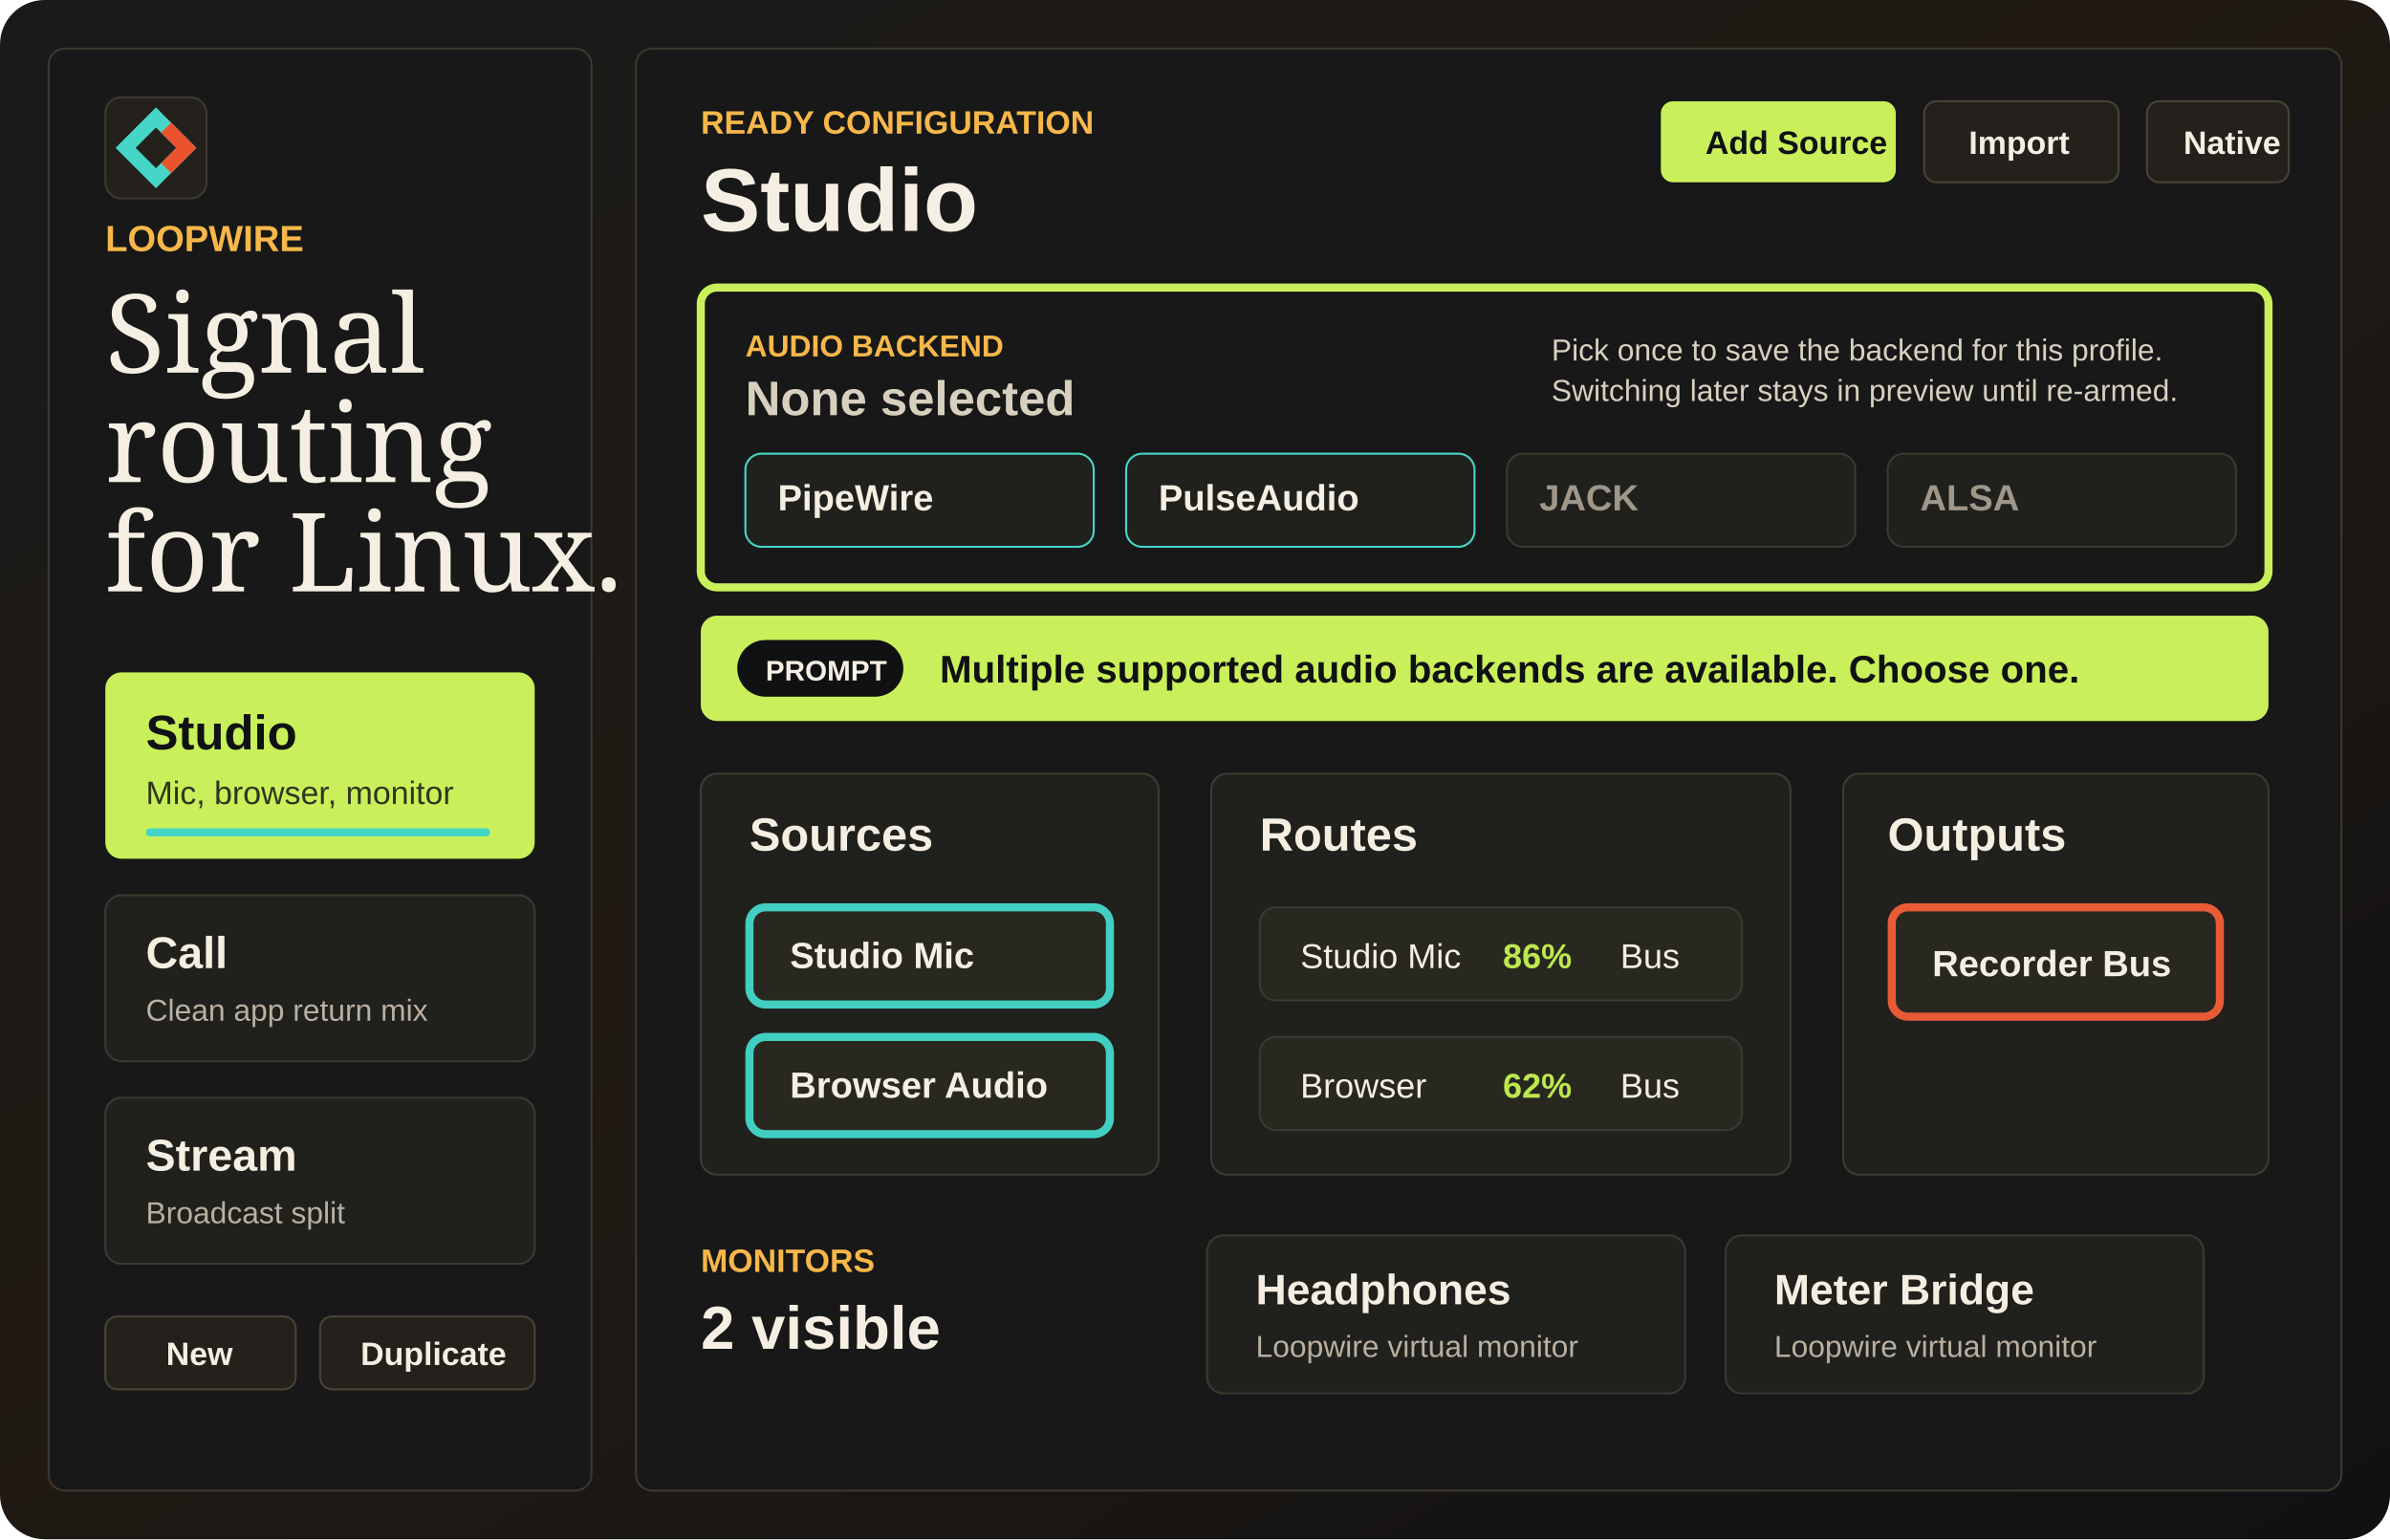
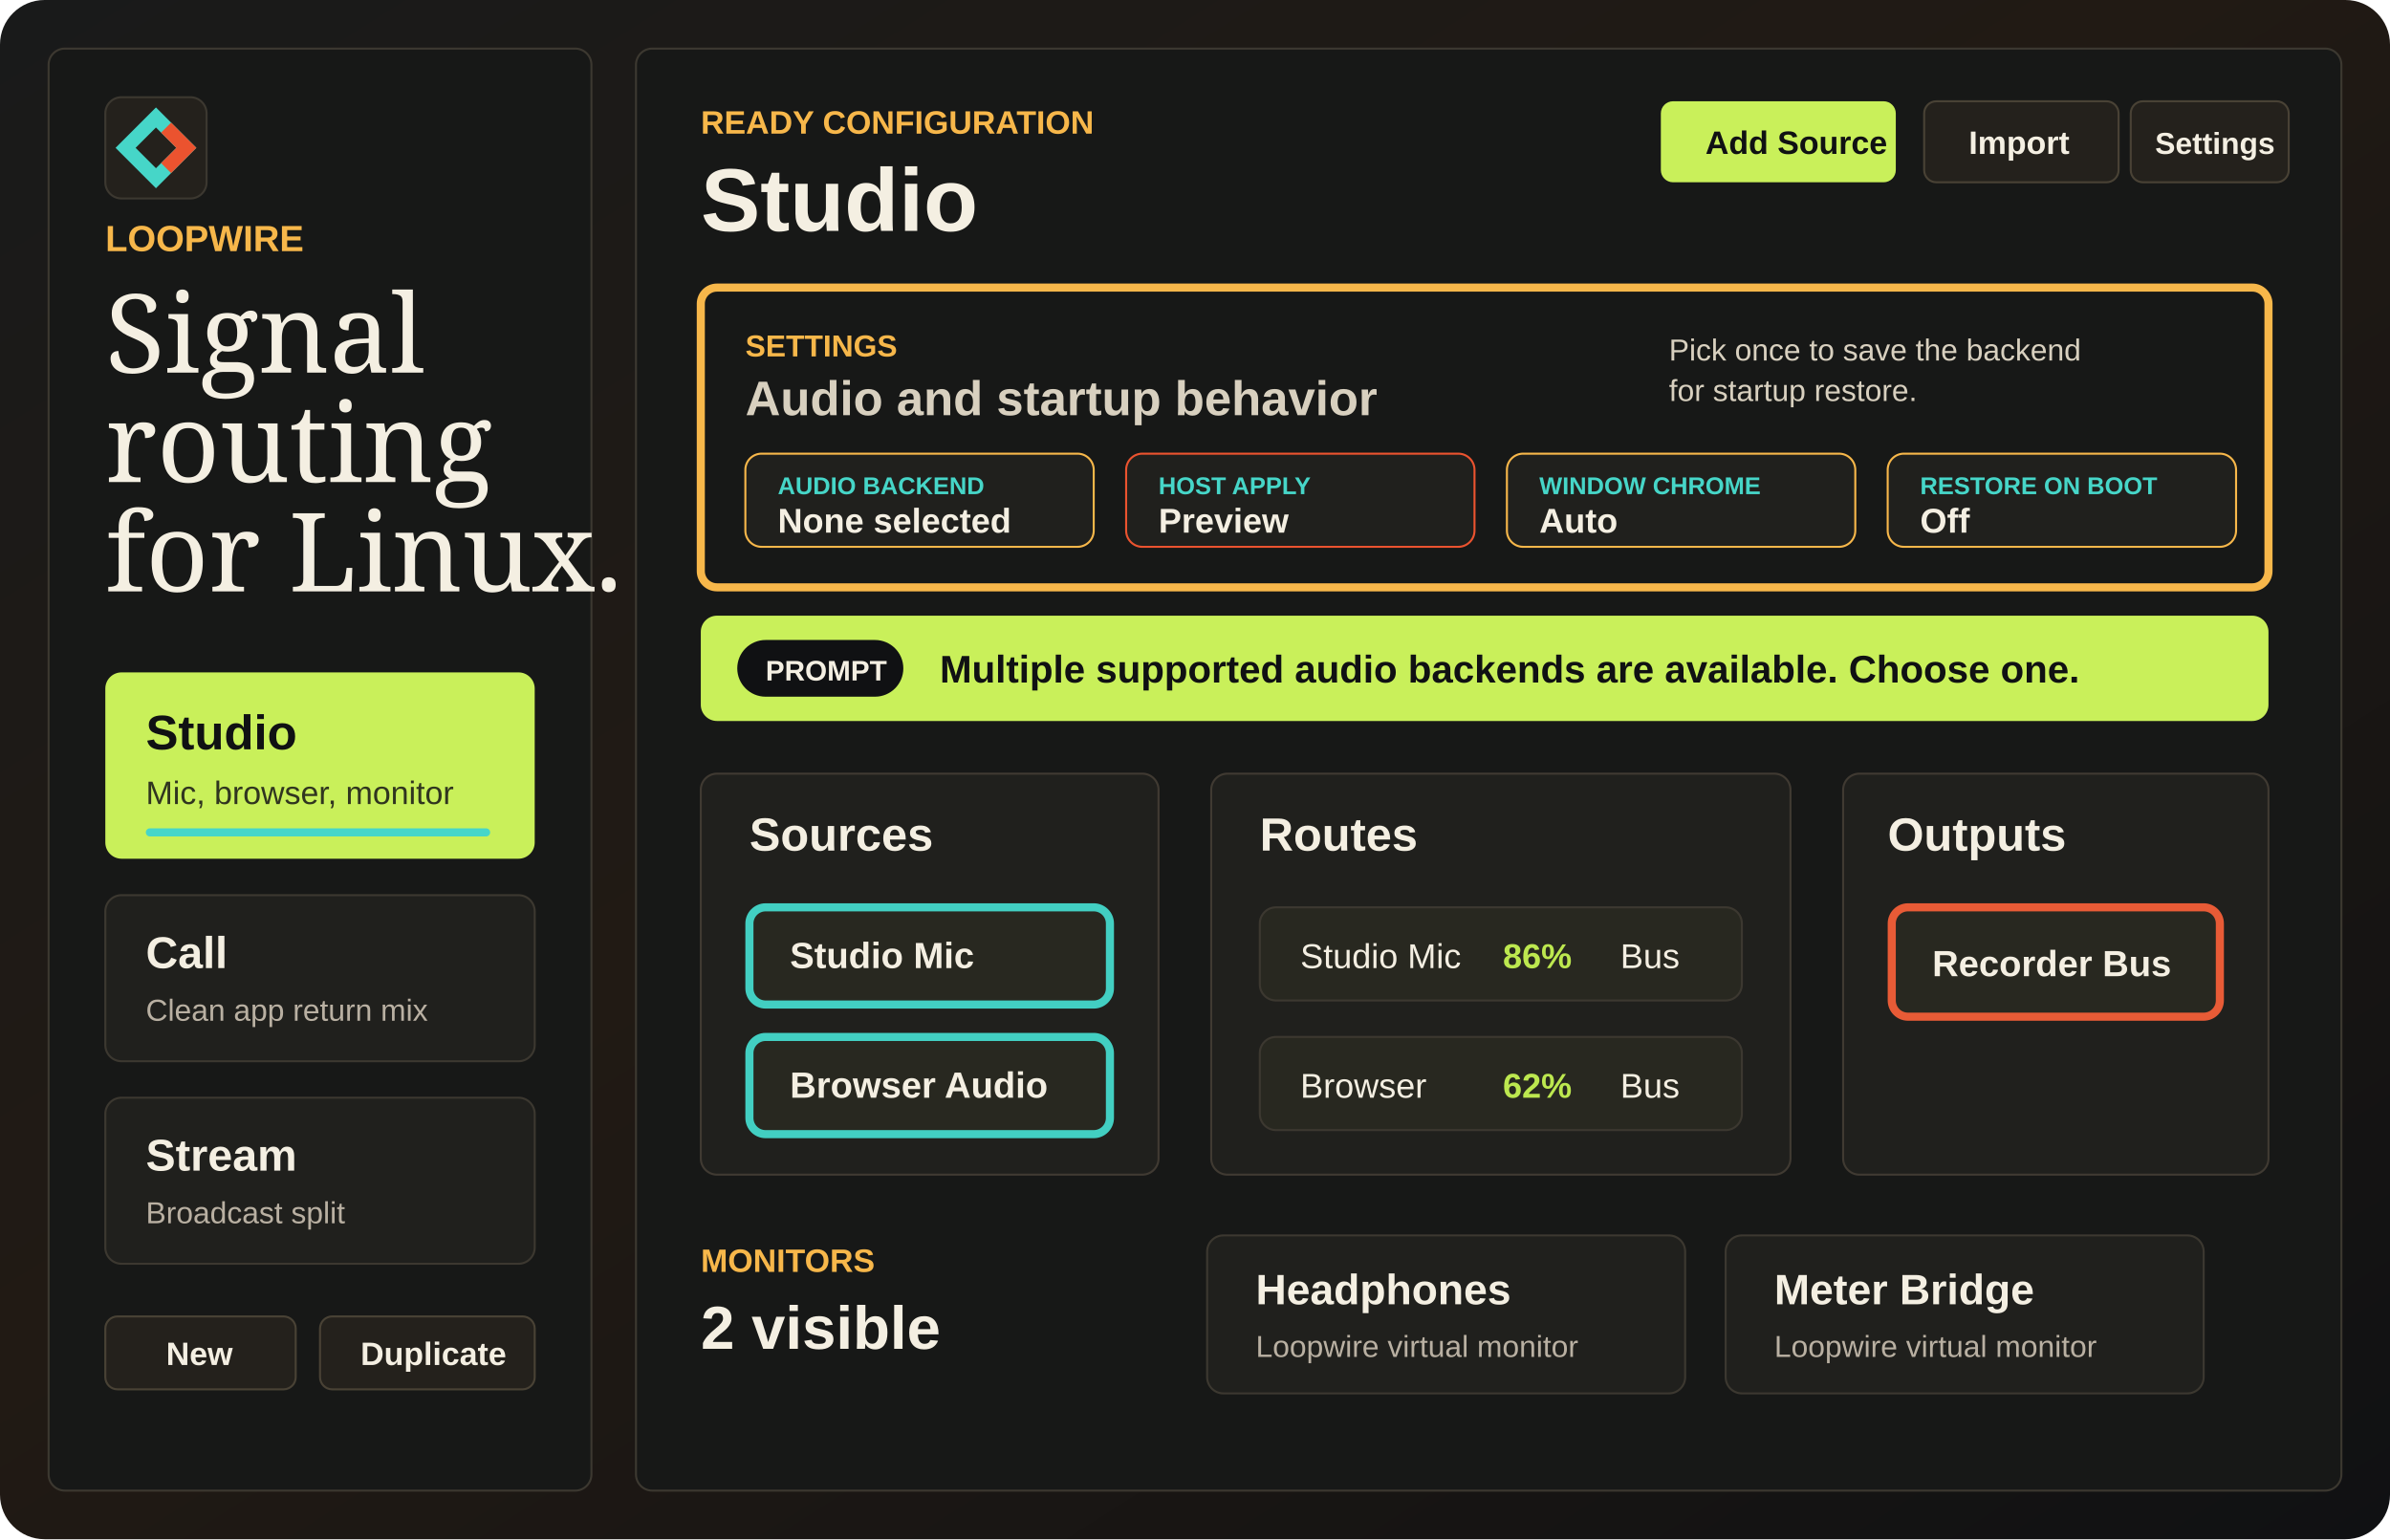
<svg xmlns="http://www.w3.org/2000/svg" viewBox="0 0 1180 760" role="img" aria-labelledby="title desc">
  <defs>
    <linearGradient id="bg" x1="0" x2="1" y1="0" y2="1">
      <stop offset="0" stop-color="#191a1a" />
      <stop offset="0.45" stop-color="#211a14" />
      <stop offset="1" stop-color="#101113" />
    </linearGradient>
  </defs>
  <rect width="1180" height="760" rx="22" fill="url(#bg)" />
  <rect x="24" y="24" width="268" height="712" rx="8" fill="#171817" stroke="#3c3830" />
  <rect x="52" y="48" width="50" height="50" rx="8" fill="#24211c" stroke="#3c3830" />
  <path d="M77 58 L92 73 L77 88 L62 73 Z" fill="none" stroke="#46d6c8" stroke-width="7" />
  <path d="M82 83 L92 73 L82 63" fill="none" stroke="#eb532f" stroke-width="7" />
  <text x="52" y="124" fill="#f7b74a" font-family="Arial" font-size="18" font-weight="700">LOOPWIRE</text>
  <text x="52" y="184" fill="#f4efe2" font-family="Georgia" font-size="54">Signal</text>
  <text x="52" y="238" fill="#f4efe2" font-family="Georgia" font-size="54">routing</text>
  <text x="52" y="292" fill="#f4efe2" font-family="Georgia" font-size="54">for Linux.</text>
  <rect x="52" y="332" width="212" height="92" rx="8" fill="#c9f05a" />
  <text x="72" y="370" fill="#101113" font-family="Arial" font-size="24" font-weight="700">Studio</text>
  <text x="72" y="397" fill="#30351f" font-family="Arial" font-size="16">Mic, browser, monitor</text>
  <rect x="72" y="409" width="170" height="4" rx="2" fill="#46d6c8" />
  <rect x="52" y="442" width="212" height="82" rx="8" fill="#20201d" stroke="#3c3830" />
  <text x="72" y="478" fill="#f4efe2" font-family="Arial" font-size="22" font-weight="700">Call</text>
  <text x="72" y="504" fill="#b9b0a2" font-family="Arial" font-size="15">Clean app return mix</text>
  <rect x="52" y="542" width="212" height="82" rx="8" fill="#20201d" stroke="#3c3830" />
  <text x="72" y="578" fill="#f4efe2" font-family="Arial" font-size="22" font-weight="700">Stream</text>
  <text x="72" y="604" fill="#b9b0a2" font-family="Arial" font-size="15">Broadcast split</text>
  <rect x="52" y="650" width="94" height="36" rx="6" fill="#24211c" stroke="#494235" />
  <text x="82" y="674" fill="#f4efe2" font-family="Arial" font-size="16" font-weight="700">New</text>
  <rect x="158" y="650" width="106" height="36" rx="6" fill="#24211c" stroke="#494235" />
  <text x="178" y="674" fill="#f4efe2" font-family="Arial" font-size="16" font-weight="700">Duplicate</text>
  <rect x="314" y="24" width="842" height="712" rx="8" fill="#171817" stroke="#3c3830" />
  <text x="346" y="66" fill="#f7b74a" font-family="Arial" font-size="16" font-weight="700">READY CONFIGURATION</text>
  <text x="346" y="114" fill="#f4efe2" font-family="Arial" font-size="44" font-weight="700">Studio</text>
  <rect x="820" y="50" width="116" height="40" rx="6" fill="#c9f05a" />
  <text x="842" y="76" fill="#101113" font-family="Arial" font-size="16" font-weight="700">Add Source</text>
  <rect x="950" y="50" width="96" height="40" rx="6" fill="#24211c" stroke="#494235" />
  <text x="972" y="76" fill="#f4efe2" font-family="Arial" font-size="16" font-weight="700">Import</text>
-   <rect x="1060" y="50" width="70" height="40" rx="6" fill="#24211c" stroke="#494235" />
-   <text x="1078" y="76" fill="#f4efe2" font-family="Arial" font-size="16" font-weight="700">Native</text>
-   <rect x="346" y="142" width="774" height="148" rx="8" fill="#171817" stroke="#c9f05a" stroke-width="4" />
-   <text x="368" y="176" fill="#f7b74a" font-family="Arial" font-size="15" font-weight="700">AUDIO BACKEND</text>
-   <text x="368" y="205" fill="#d8d0bf" font-family="Arial" font-size="24" font-weight="700">None selected</text>
-   <text x="766" y="178" fill="#d8d0bf" font-family="Arial" font-size="15">Pick once to save the backend for this profile.</text>
-   <text x="766" y="198" fill="#d8d0bf" font-family="Arial" font-size="15">Switching later stays in preview until re-armed.</text>
-   <rect x="368" y="224" width="172" height="46" rx="8" fill="#20201d" stroke="#46d6c8" />
-   <text x="384" y="252" fill="#f4efe2" font-family="Arial" font-size="18" font-weight="700">PipeWire</text>
-   <rect x="556" y="224" width="172" height="46" rx="8" fill="#20201d" stroke="#46d6c8" />
-   <text x="572" y="252" fill="#f4efe2" font-family="Arial" font-size="18" font-weight="700">PulseAudio</text>
-   <rect x="744" y="224" width="172" height="46" rx="8" fill="#20201d" stroke="#3c3830" />
-   <text x="760" y="252" fill="#9f9789" font-family="Arial" font-size="18" font-weight="700">JACK</text>
-   <rect x="932" y="224" width="172" height="46" rx="8" fill="#20201d" stroke="#3c3830" />
-   <text x="948" y="252" fill="#9f9789" font-family="Arial" font-size="18" font-weight="700">ALSA</text>
+   <rect x="1052" y="50" width="78" height="40" rx="6" fill="#24211c" stroke="#494235" />
+   <text x="1064" y="76" fill="#f4efe2" font-family="Arial" font-size="15" font-weight="700">Settings</text>
+   <rect x="346" y="142" width="774" height="148" rx="8" fill="#171817" stroke="#f7b74a" stroke-width="4" />
+   <text x="368" y="176" fill="#f7b74a" font-family="Arial" font-size="15" font-weight="700">SETTINGS</text>
+   <text x="368" y="205" fill="#d8d0bf" font-family="Arial" font-size="24" font-weight="700">Audio and startup behavior</text>
+   <text x="824" y="178" fill="#d8d0bf" font-family="Arial" font-size="15">Pick once to save the backend</text>
+   <text x="824" y="198" fill="#d8d0bf" font-family="Arial" font-size="15">for startup restore.</text>
+   <rect x="368" y="224" width="172" height="46" rx="8" fill="#20201d" stroke="#f7b74a" />
+   <text x="384" y="244" fill="#46d6c8" font-family="Arial" font-size="12" font-weight="700">AUDIO BACKEND</text>
+   <text x="384" y="263" fill="#f4efe2" font-family="Arial" font-size="17" font-weight="700">None selected</text>
+   <rect x="556" y="224" width="172" height="46" rx="8" fill="#20201d" stroke="#eb532f" />
+   <text x="572" y="244" fill="#46d6c8" font-family="Arial" font-size="12" font-weight="700">HOST APPLY</text>
+   <text x="572" y="263" fill="#f4efe2" font-family="Arial" font-size="17" font-weight="700">Preview</text>
+   <rect x="744" y="224" width="172" height="46" rx="8" fill="#20201d" stroke="#f7b74a" />
+   <text x="760" y="244" fill="#46d6c8" font-family="Arial" font-size="12" font-weight="700">WINDOW CHROME</text>
+   <text x="760" y="263" fill="#f4efe2" font-family="Arial" font-size="17" font-weight="700">Auto</text>
+   <rect x="932" y="224" width="172" height="46" rx="8" fill="#20201d" stroke="#f7b74a" />
+   <text x="948" y="244" fill="#46d6c8" font-family="Arial" font-size="12" font-weight="700">RESTORE ON BOOT</text>
+   <text x="948" y="263" fill="#f4efe2" font-family="Arial" font-size="17" font-weight="700">Off</text>
  <rect x="346" y="304" width="774" height="52" rx="8" fill="#c9f05a" />
  <rect x="364" y="316" width="82" height="28" rx="14" fill="#101113" />
  <text x="378" y="336" fill="#f4efe2" font-family="Arial" font-size="14" font-weight="700">PROMPT</text>
  <text x="464" y="337" fill="#101113" font-family="Arial" font-size="19" font-weight="700">Multiple supported audio backends are available. Choose one.</text>
  <rect x="346" y="382" width="226" height="198" rx="8" fill="#20201d" stroke="#403a32" />
  <text x="370" y="420" fill="#f4efe2" font-family="Arial" font-size="23" font-weight="700">Sources</text>
  <rect x="370" y="448" width="178" height="48" rx="8" fill="#282820" stroke="#42cfc2" stroke-width="4" />
  <text x="390" y="478" fill="#f4efe2" font-family="Arial" font-size="18" font-weight="700">Studio Mic</text>
  <rect x="370" y="512" width="178" height="48" rx="8" fill="#282820" stroke="#42cfc2" stroke-width="4" />
  <text x="390" y="542" fill="#f4efe2" font-family="Arial" font-size="18" font-weight="700">Browser Audio</text>
  <rect x="598" y="382" width="286" height="198" rx="8" fill="#20201d" stroke="#403a32" />
  <text x="622" y="420" fill="#f4efe2" font-family="Arial" font-size="23" font-weight="700">Routes</text>
  <rect x="622" y="448" width="238" height="46" rx="8" fill="#282820" stroke="#3c3830" />
  <text x="642" y="478" fill="#f4efe2" font-family="Arial" font-size="17">Studio Mic</text>
  <text x="742" y="478" fill="#bde84f" font-family="Arial" font-size="17" font-weight="700">86%</text>
  <text x="800" y="478" fill="#f4efe2" font-family="Arial" font-size="17">Bus</text>
  <rect x="622" y="512" width="238" height="46" rx="8" fill="#282820" stroke="#3c3830" />
  <text x="642" y="542" fill="#f4efe2" font-family="Arial" font-size="17">Browser</text>
  <text x="742" y="542" fill="#bde84f" font-family="Arial" font-size="17" font-weight="700">62%</text>
  <text x="800" y="542" fill="#f4efe2" font-family="Arial" font-size="17">Bus</text>
  <rect x="910" y="382" width="210" height="198" rx="8" fill="#20201d" stroke="#403a32" />
  <text x="932" y="420" fill="#f4efe2" font-family="Arial" font-size="23" font-weight="700">Outputs</text>
  <rect x="934" y="448" width="162" height="54" rx="8" fill="#282820" stroke="#e85b36" stroke-width="4" />
  <text x="954" y="482" fill="#f4efe2" font-family="Arial" font-size="18" font-weight="700">Recorder Bus</text>
  <text x="346" y="628" fill="#f7b74a" font-family="Arial" font-size="16" font-weight="700">MONITORS</text>
  <text x="346" y="666" fill="#f4efe2" font-family="Arial" font-size="30" font-weight="700">2 visible</text>
  <rect x="596" y="610" width="236" height="78" rx="8" fill="#20201d" stroke="#3c3830" />
  <text x="620" y="644" fill="#f4efe2" font-family="Arial" font-size="21" font-weight="700">Headphones</text>
  <text x="620" y="670" fill="#b9b0a2" font-family="Arial" font-size="15">Loopwire virtual monitor</text>
  <rect x="852" y="610" width="236" height="78" rx="8" fill="#20201d" stroke="#3c3830" />
  <text x="876" y="644" fill="#f4efe2" font-family="Arial" font-size="21" font-weight="700">Meter Bridge</text>
  <text x="876" y="670" fill="#b9b0a2" font-family="Arial" font-size="15">Loopwire virtual monitor</text>
</svg>
